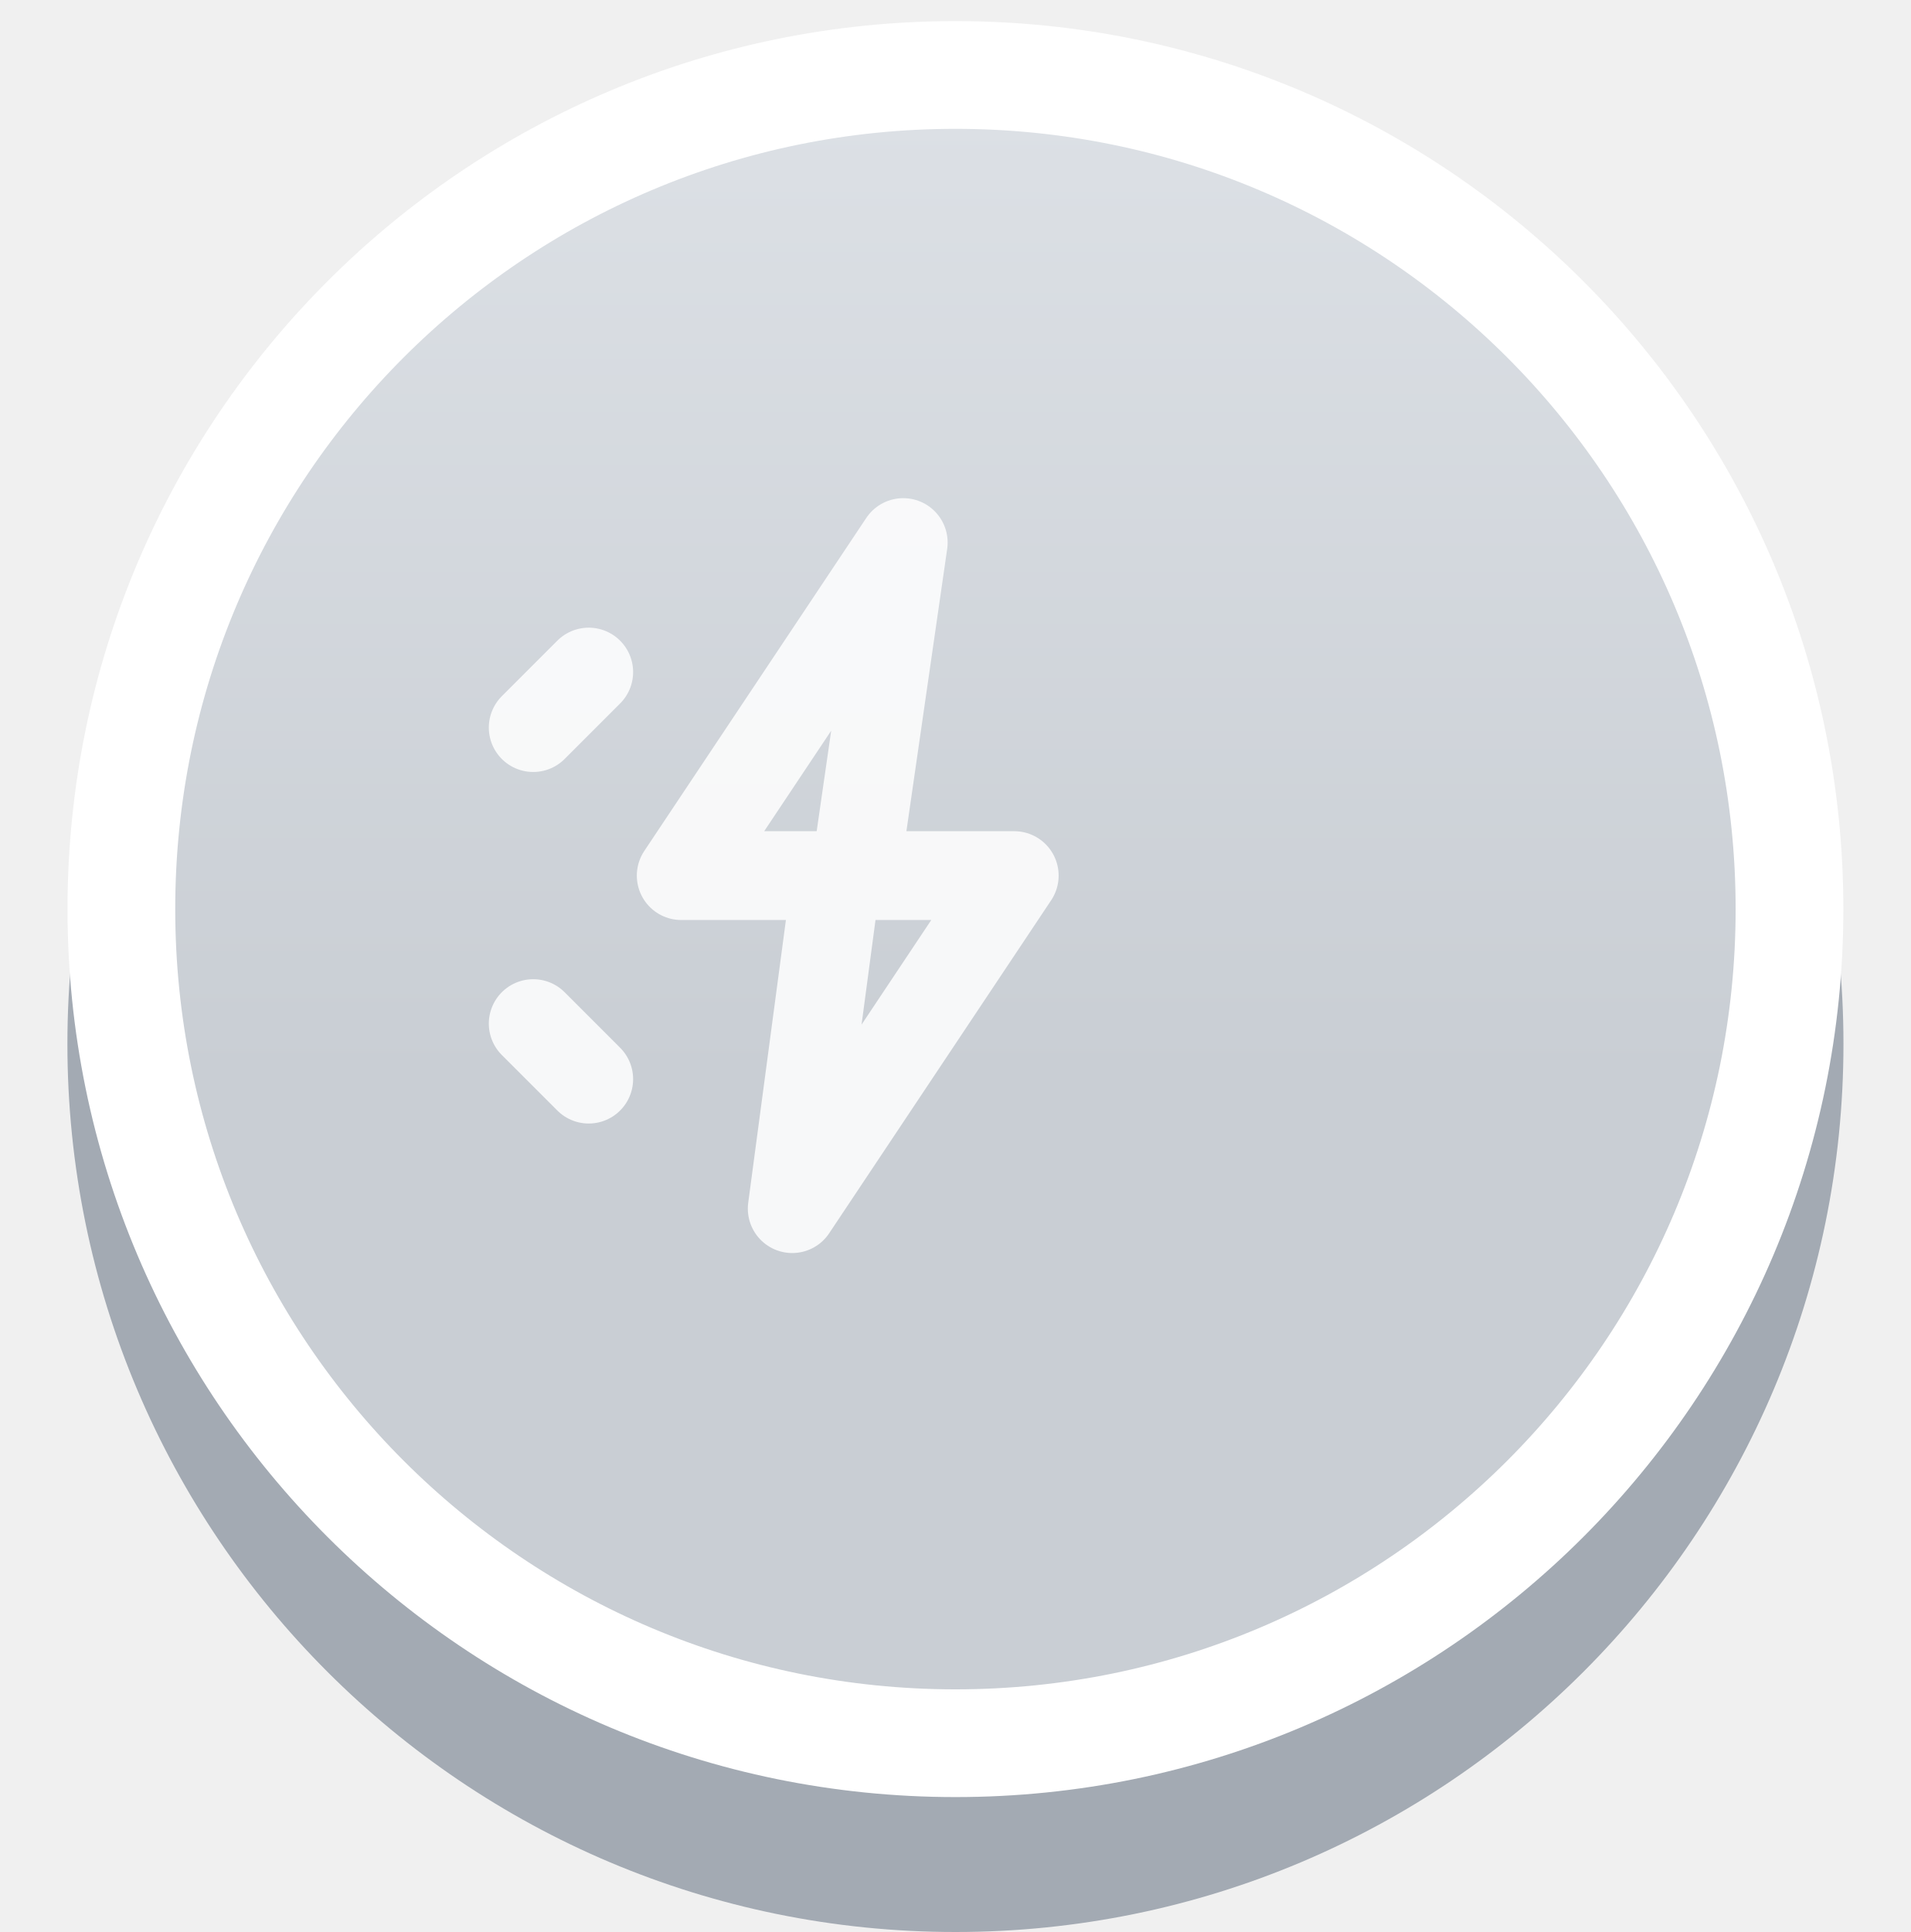
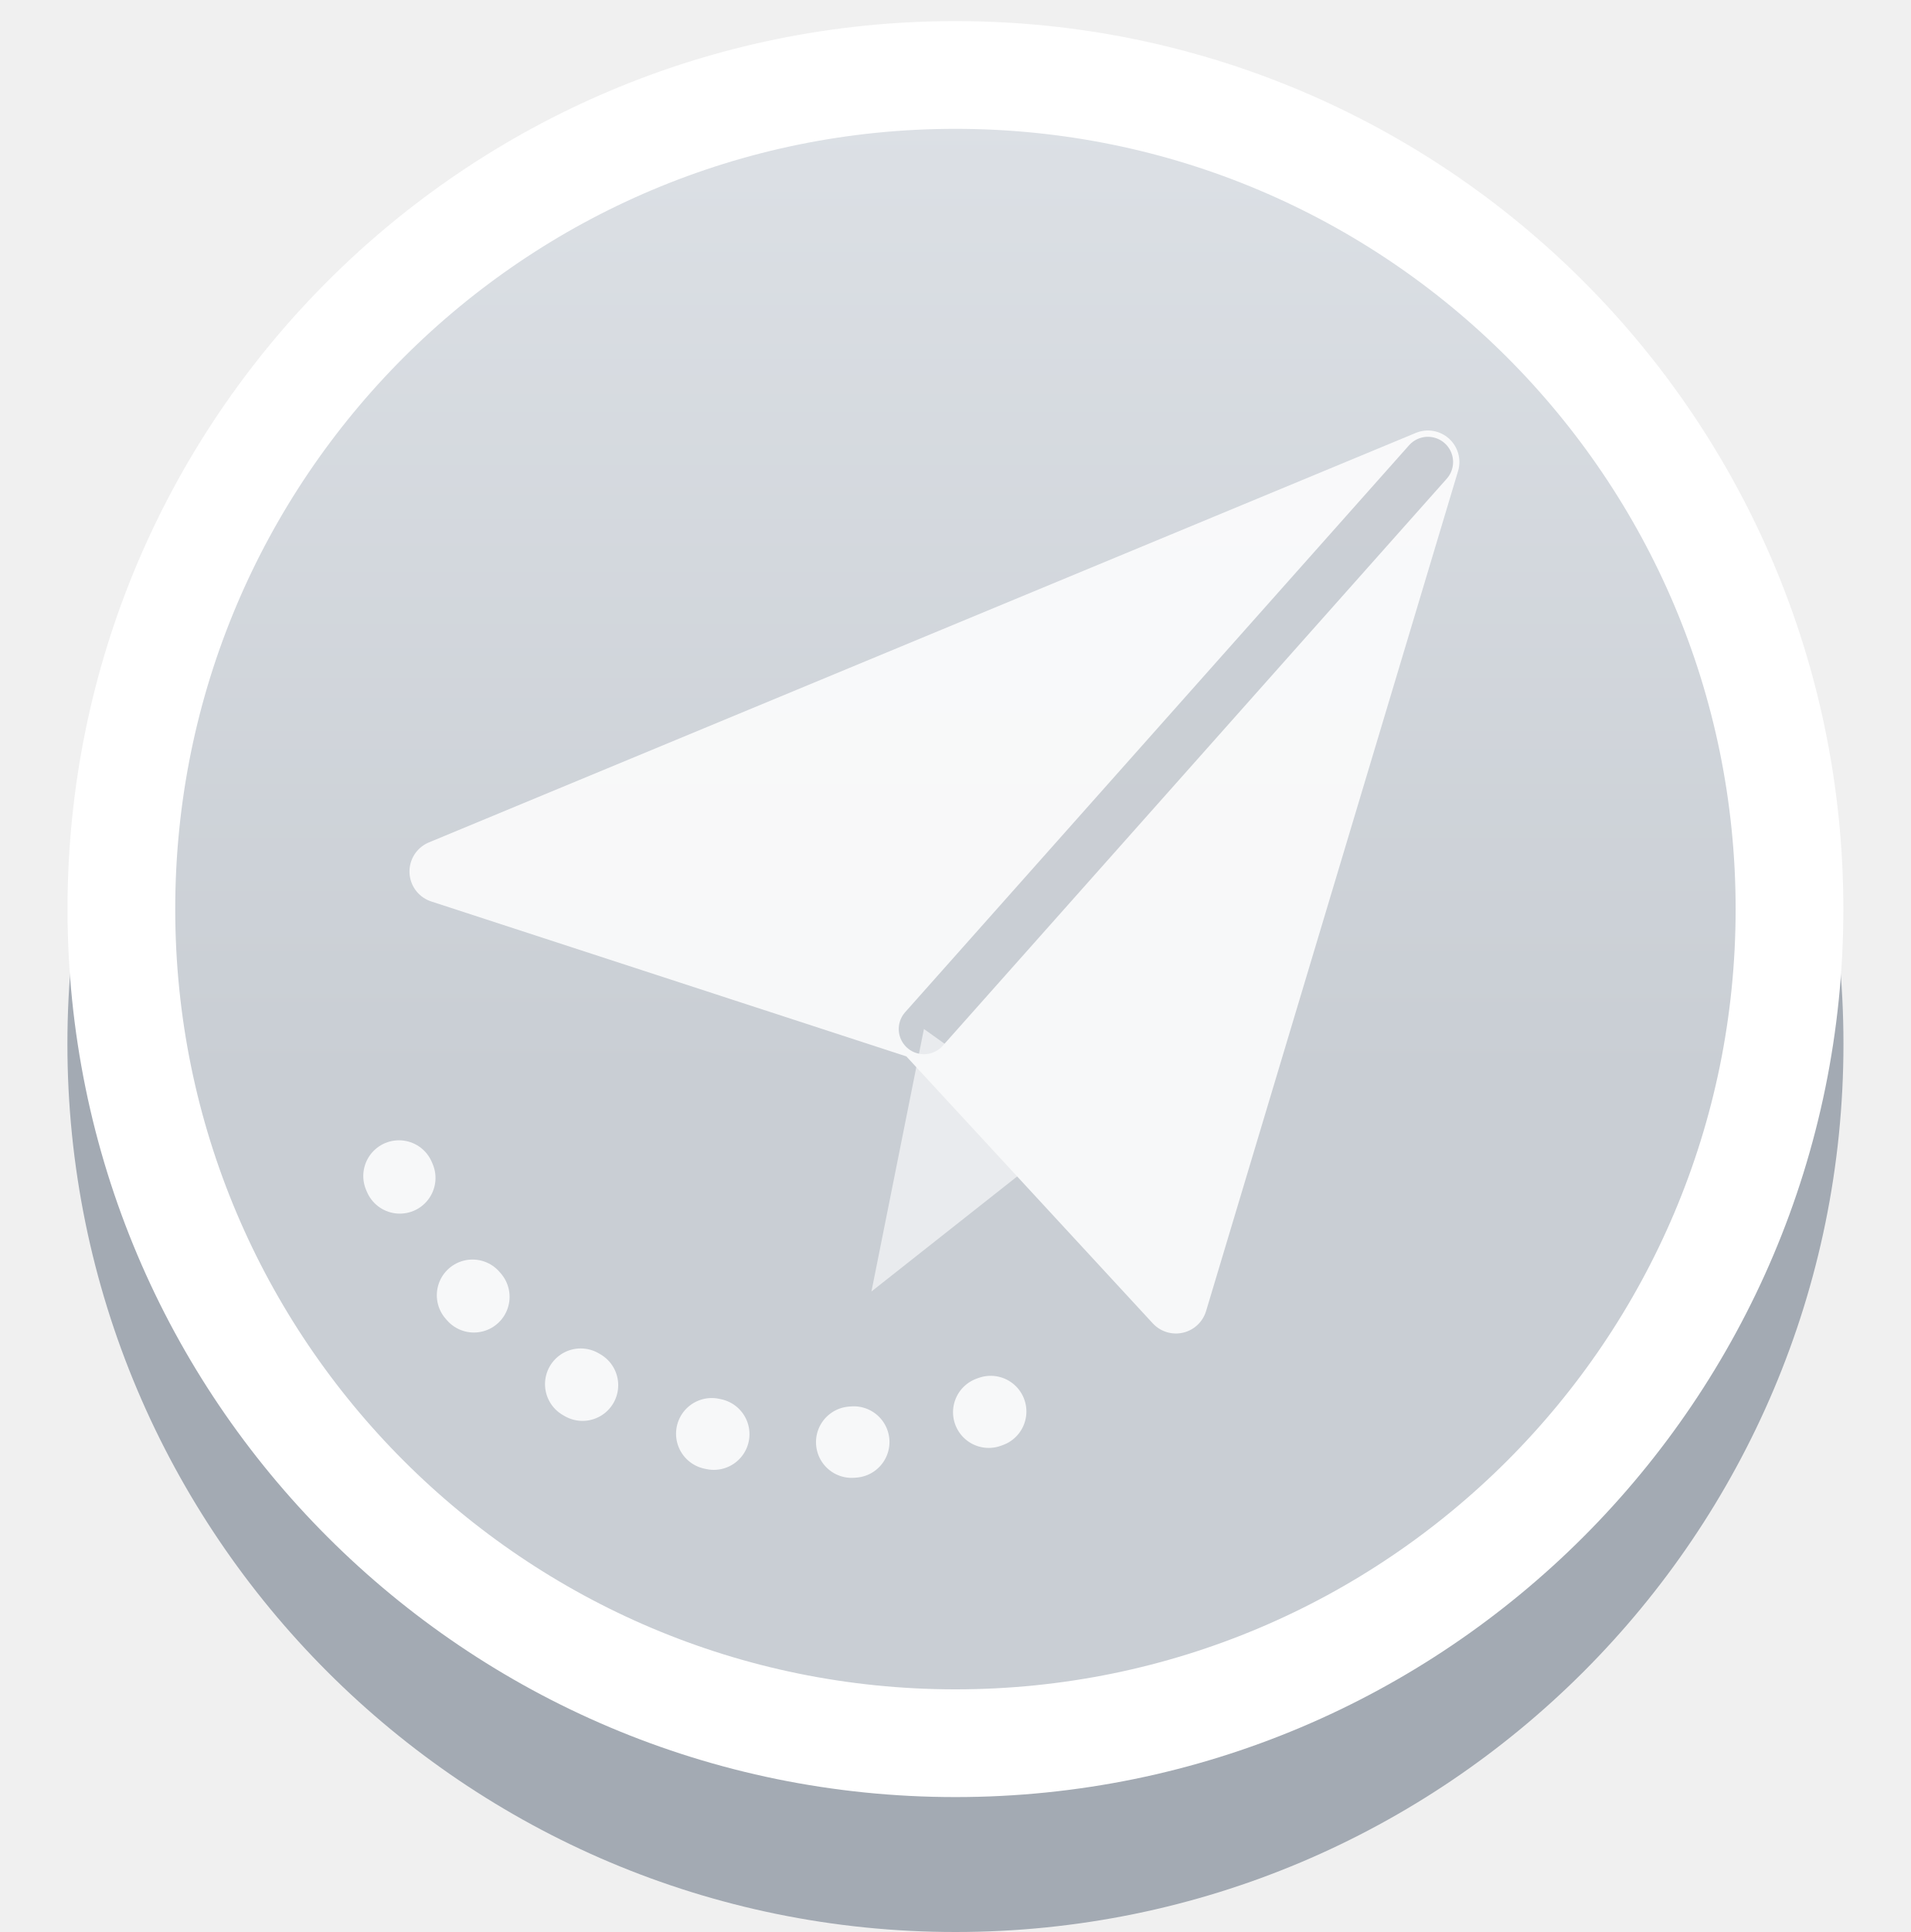
<svg xmlns="http://www.w3.org/2000/svg" viewBox="0 0 91 92" width="91" height="92">
  <defs>
    <linearGradient id="g" x1="0" y1="0" x2="0" y2="1">
      <stop offset="0" stop-color="#DDE1E6" />
      <stop offset="0.6" stop-color="#C9CED4" />
    </linearGradient>
  </defs>
  <circle cx="45.5" cy="49.71" r="42.29" fill="#A3AAB3" />
  <circle cx="45.5" cy="43.29" r="39.72" fill="url(#g)" stroke="#FFFFFF" stroke-width="5.13" />
-   <g transform="translate(22.75 20.55) scale(1.7621)" fill="none" stroke="#FFFFFF" stroke-width="2.4" stroke-linecap="round" stroke-linejoin="round" opacity="0.85">
-     <path d="M11.5 3 5.5 12h4.2L8.5 21l6-9h-4.3z" />
-     <path d="M3 6.5 1.5 8" />
-     <path d="M3 17.5 1.5 16" />
+   <g transform="translate(0 0.00)" opacity="0.85">
+     <path d="M21 41.5L68 22 56 62 44 49z" fill="#FFFFFF" stroke="#FFFFFF" stroke-width="3" stroke-linejoin="round" />
+     <path d="M44 49L68 22" stroke="#C9CED4" stroke-width="2.4" stroke-linecap="round" />
+     <path d="M44 49l-2.5 12.5 9.5-7.5z" fill="#FFFFFF" opacity=".7" />
+     <path d="M19 56C24 68 38 72 50 66" fill="none" stroke="#FFFFFF" stroke-width="3.4" stroke-linecap="round" stroke-dasharray="0.1 6.6" />
  </g>
</svg>
